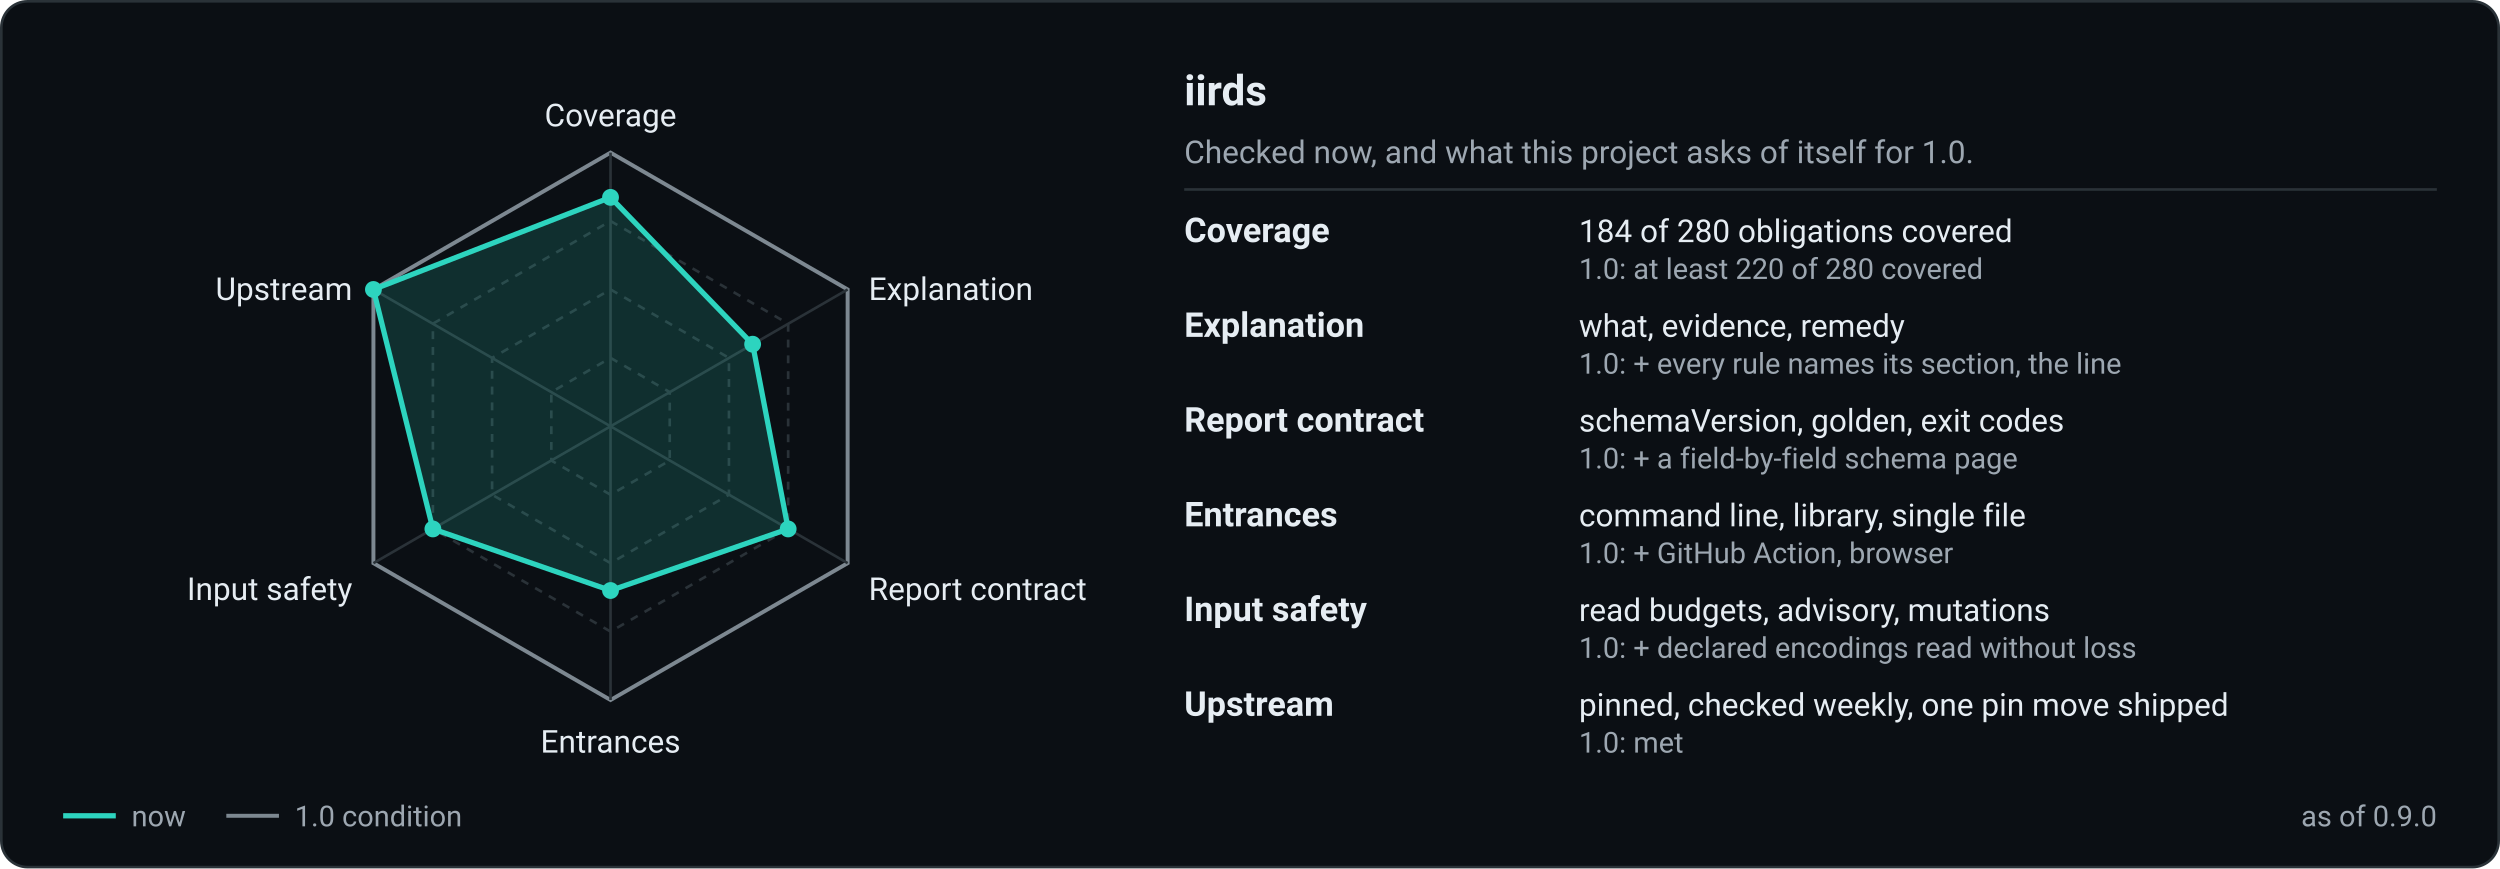
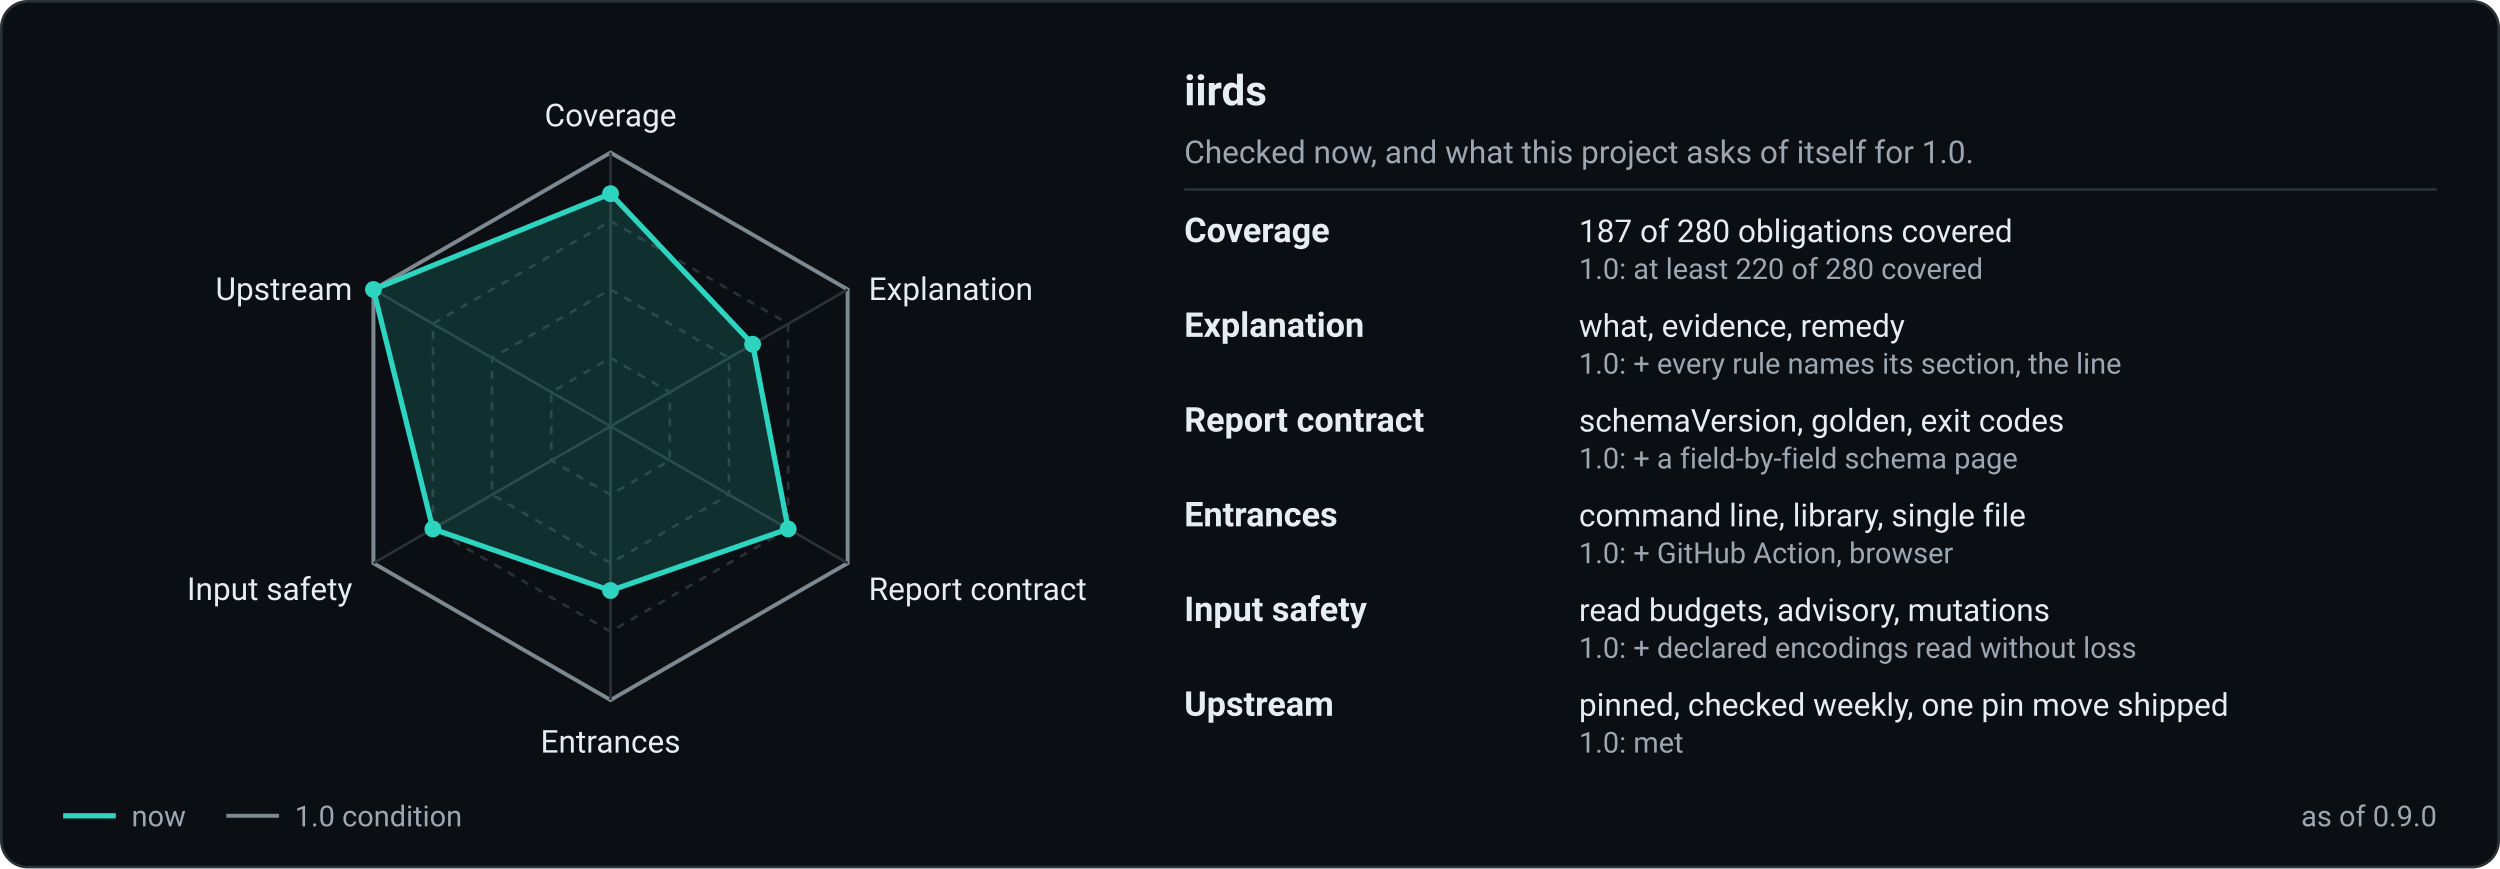
<svg xmlns="http://www.w3.org/2000/svg" width="950" height="330" viewBox="0 0 950 330" role="img" aria-labelledby="t d">
  <rect x="0.5" y="0.5" width="949" height="329" rx="10" fill="#0b0f14" stroke="#2a3238" />
  <polygon points="232.0,136.0 254.5,149.0 254.5,175.0 232.0,188.0 209.5,175.0 209.5,149.0" fill="none" stroke="#2a3238" stroke-width="1" stroke-dasharray="3 3" />
  <polygon points="232.0,110.0 277.0,136.0 277.0,188.0 232.0,214.0 187.0,188.0 187.0,136.0" fill="none" stroke="#2a3238" stroke-width="1" stroke-dasharray="3 3" />
  <polygon points="232.0,84.0 299.5,123.0 299.5,201.0 232.0,240.0 164.5,201.0 164.5,123.0" fill="none" stroke="#2a3238" stroke-width="1" stroke-dasharray="3 3" />
  <polygon points="232.0,58.0 322.1,110.0 322.1,214.0 232.0,266.0 141.9,214.0 141.9,110.0" fill="none" stroke="#7d8891" stroke-width="1.5" />
  <line x1="232" y1="162" x2="232.0" y2="58.0" stroke="#2a3238" stroke-width="1" />
  <line x1="232" y1="162" x2="322.1" y2="110.0" stroke="#2a3238" stroke-width="1" />
  <line x1="232" y1="162" x2="322.1" y2="214.0" stroke="#2a3238" stroke-width="1" />
  <line x1="232" y1="162" x2="232.0" y2="266.0" stroke="#2a3238" stroke-width="1" />
  <line x1="232" y1="162" x2="141.9" y2="214.0" stroke="#2a3238" stroke-width="1" />
  <line x1="232" y1="162" x2="141.9" y2="110.0" stroke="#2a3238" stroke-width="1" />
-   <polygon points="232.0,75.0 286.0,130.8 299.5,201.0 232.0,224.4 164.5,201.0 141.9,110.0" fill="#2dd4bf" fill-opacity="0.16" stroke="#2dd4bf" stroke-width="2" stroke-linejoin="round" />
-   <circle cx="232.0" cy="75.0" r="3.2" fill="#2dd4bf" />
+   <polygon points="232.0,73.6 286.0,130.8 299.5,201.0 232.0,224.4 164.5,201.0 141.9,110.0" fill="#2dd4bf" fill-opacity="0.16" stroke="#2dd4bf" stroke-width="2" stroke-linejoin="round" />
+   <circle cx="232.0" cy="73.6" r="3.2" fill="#2dd4bf" />
  <circle cx="286.0" cy="130.8" r="3.2" fill="#2dd4bf" />
  <circle cx="299.5" cy="201.0" r="3.2" fill="#2dd4bf" />
  <circle cx="232.0" cy="224.4" r="3.2" fill="#2dd4bf" />
  <circle cx="164.5" cy="201.0" r="3.2" fill="#2dd4bf" />
  <circle cx="141.9" cy="110.0" r="3.2" fill="#2dd4bf" />
  <text x="232.0" y="48.0" text-anchor="middle" font-family="-apple-system, 'Segoe UI', Roboto, 'Helvetica Neue', Arial, sans-serif" font-size="12" fill="#e6edf3">Coverage</text>
  <text x="330.1" y="114.0" text-anchor="start" font-family="-apple-system, 'Segoe UI', Roboto, 'Helvetica Neue', Arial, sans-serif" font-size="12" fill="#e6edf3">Explanation</text>
  <text x="330.1" y="228.0" text-anchor="start" font-family="-apple-system, 'Segoe UI', Roboto, 'Helvetica Neue', Arial, sans-serif" font-size="12" fill="#e6edf3">Report contract</text>
  <text x="232.0" y="286.0" text-anchor="middle" font-family="-apple-system, 'Segoe UI', Roboto, 'Helvetica Neue', Arial, sans-serif" font-size="12" fill="#e6edf3">Entrances</text>
  <text x="133.9" y="228.0" text-anchor="end" font-family="-apple-system, 'Segoe UI', Roboto, 'Helvetica Neue', Arial, sans-serif" font-size="12" fill="#e6edf3">Input safety</text>
  <text x="133.9" y="114.0" text-anchor="end" font-family="-apple-system, 'Segoe UI', Roboto, 'Helvetica Neue', Arial, sans-serif" font-size="12" fill="#e6edf3">Upstream</text>
  <line x1="24" y1="310" x2="44" y2="310" stroke="#2dd4bf" stroke-width="2" />
  <text x="50" y="314" font-family="-apple-system, 'Segoe UI', Roboto, 'Helvetica Neue', Arial, sans-serif" font-size="11" fill="#9da7b1">now</text>
  <line x1="86" y1="310" x2="106" y2="310" stroke="#7d8891" stroke-width="1.5" />
  <text x="112" y="314" font-family="-apple-system, 'Segoe UI', Roboto, 'Helvetica Neue', Arial, sans-serif" font-size="11" fill="#9da7b1">1.0 condition</text>
  <text x="926" y="314" text-anchor="end" font-family="-apple-system, 'Segoe UI', Roboto, 'Helvetica Neue', Arial, sans-serif" font-size="11" fill="#9da7b1">as of 0.9.0</text>
  <text x="450" y="40" font-family="-apple-system, 'Segoe UI', Roboto, 'Helvetica Neue', Arial, sans-serif" font-size="16" font-weight="600" fill="#e6edf3">iirds</text>
  <text x="450" y="62" font-family="-apple-system, 'Segoe UI', Roboto, 'Helvetica Neue', Arial, sans-serif" font-size="12" fill="#9da7b1">Checked now, and what this project asks of itself for 1.0.</text>
  <line x1="450" y1="72" x2="926" y2="72" stroke="#2a3238" />
  <text x="450" y="92" font-family="-apple-system, 'Segoe UI', Roboto, 'Helvetica Neue', Arial, sans-serif" font-size="13" font-weight="600" fill="#e6edf3">Coverage</text>
-   <text x="600" y="92" font-family="-apple-system, 'Segoe UI', Roboto, 'Helvetica Neue', Arial, sans-serif" font-size="12" fill="#e6edf3">184 of 280 obligations covered</text>
+   <text x="600" y="92" font-family="-apple-system, 'Segoe UI', Roboto, 'Helvetica Neue', Arial, sans-serif" font-size="12" fill="#e6edf3">187 of 280 obligations covered</text>
  <text x="600" y="106" font-family="-apple-system, 'Segoe UI', Roboto, 'Helvetica Neue', Arial, sans-serif" font-size="11" fill="#9da7b1">1.0: at least 220 of 280 covered</text>
  <text x="450" y="128" font-family="-apple-system, 'Segoe UI', Roboto, 'Helvetica Neue', Arial, sans-serif" font-size="13" font-weight="600" fill="#e6edf3">Explanation</text>
  <text x="600" y="128" font-family="-apple-system, 'Segoe UI', Roboto, 'Helvetica Neue', Arial, sans-serif" font-size="12" fill="#e6edf3">what, evidence, remedy</text>
  <text x="600" y="142" font-family="-apple-system, 'Segoe UI', Roboto, 'Helvetica Neue', Arial, sans-serif" font-size="11" fill="#9da7b1">1.0: + every rule names its section, the line</text>
  <text x="450" y="164" font-family="-apple-system, 'Segoe UI', Roboto, 'Helvetica Neue', Arial, sans-serif" font-size="13" font-weight="600" fill="#e6edf3">Report contract</text>
  <text x="600" y="164" font-family="-apple-system, 'Segoe UI', Roboto, 'Helvetica Neue', Arial, sans-serif" font-size="12" fill="#e6edf3">schemaVersion, golden, exit codes</text>
  <text x="600" y="178" font-family="-apple-system, 'Segoe UI', Roboto, 'Helvetica Neue', Arial, sans-serif" font-size="11" fill="#9da7b1">1.0: + a field-by-field schema page</text>
  <text x="450" y="200" font-family="-apple-system, 'Segoe UI', Roboto, 'Helvetica Neue', Arial, sans-serif" font-size="13" font-weight="600" fill="#e6edf3">Entrances</text>
  <text x="600" y="200" font-family="-apple-system, 'Segoe UI', Roboto, 'Helvetica Neue', Arial, sans-serif" font-size="12" fill="#e6edf3">command line, library, single file</text>
  <text x="600" y="214" font-family="-apple-system, 'Segoe UI', Roboto, 'Helvetica Neue', Arial, sans-serif" font-size="11" fill="#9da7b1">1.0: + GitHub Action, browser</text>
  <text x="450" y="236" font-family="-apple-system, 'Segoe UI', Roboto, 'Helvetica Neue', Arial, sans-serif" font-size="13" font-weight="600" fill="#e6edf3">Input safety</text>
  <text x="600" y="236" font-family="-apple-system, 'Segoe UI', Roboto, 'Helvetica Neue', Arial, sans-serif" font-size="12" fill="#e6edf3">read budgets, advisory, mutations</text>
  <text x="600" y="250" font-family="-apple-system, 'Segoe UI', Roboto, 'Helvetica Neue', Arial, sans-serif" font-size="11" fill="#9da7b1">1.0: + declared encodings read without loss</text>
  <text x="450" y="272" font-family="-apple-system, 'Segoe UI', Roboto, 'Helvetica Neue', Arial, sans-serif" font-size="13" font-weight="600" fill="#e6edf3">Upstream</text>
  <text x="600" y="272" font-family="-apple-system, 'Segoe UI', Roboto, 'Helvetica Neue', Arial, sans-serif" font-size="12" fill="#e6edf3">pinned, checked weekly, one pin move shipped</text>
  <text x="600" y="286" font-family="-apple-system, 'Segoe UI', Roboto, 'Helvetica Neue', Arial, sans-serif" font-size="11" fill="#9da7b1">1.0: met</text>
</svg>
